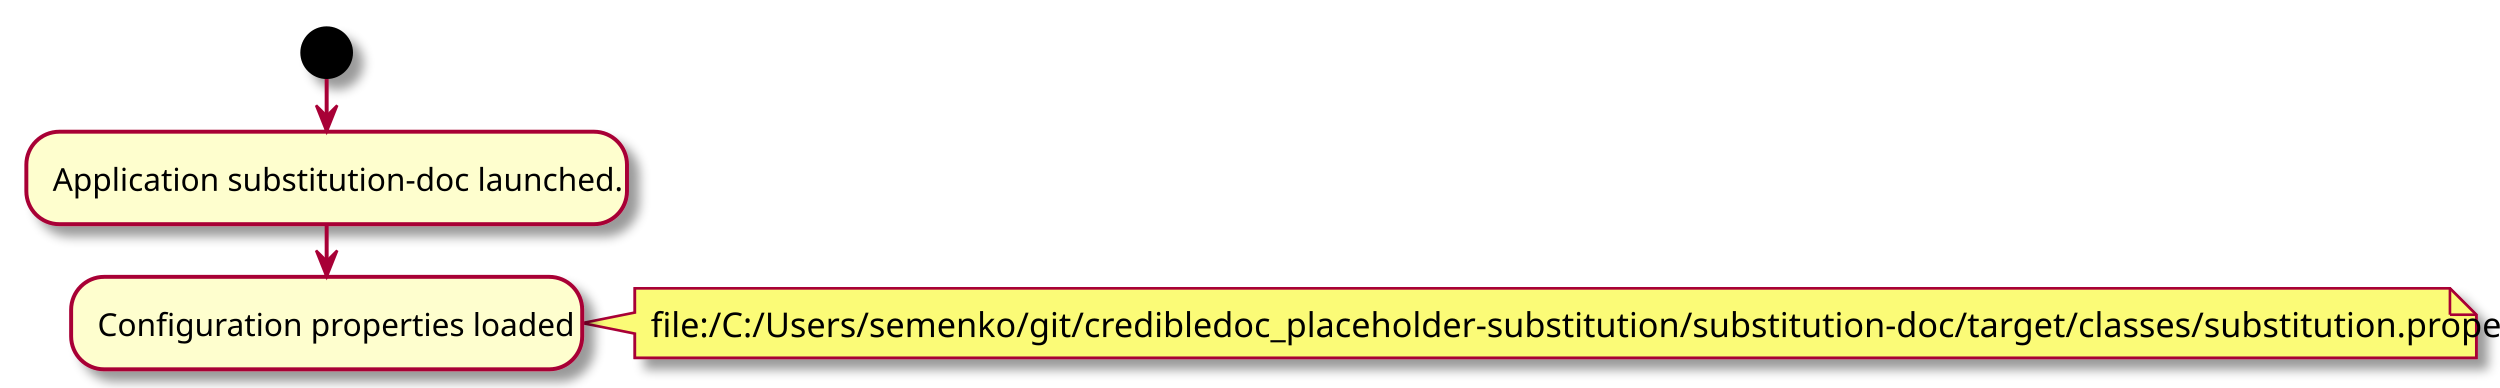
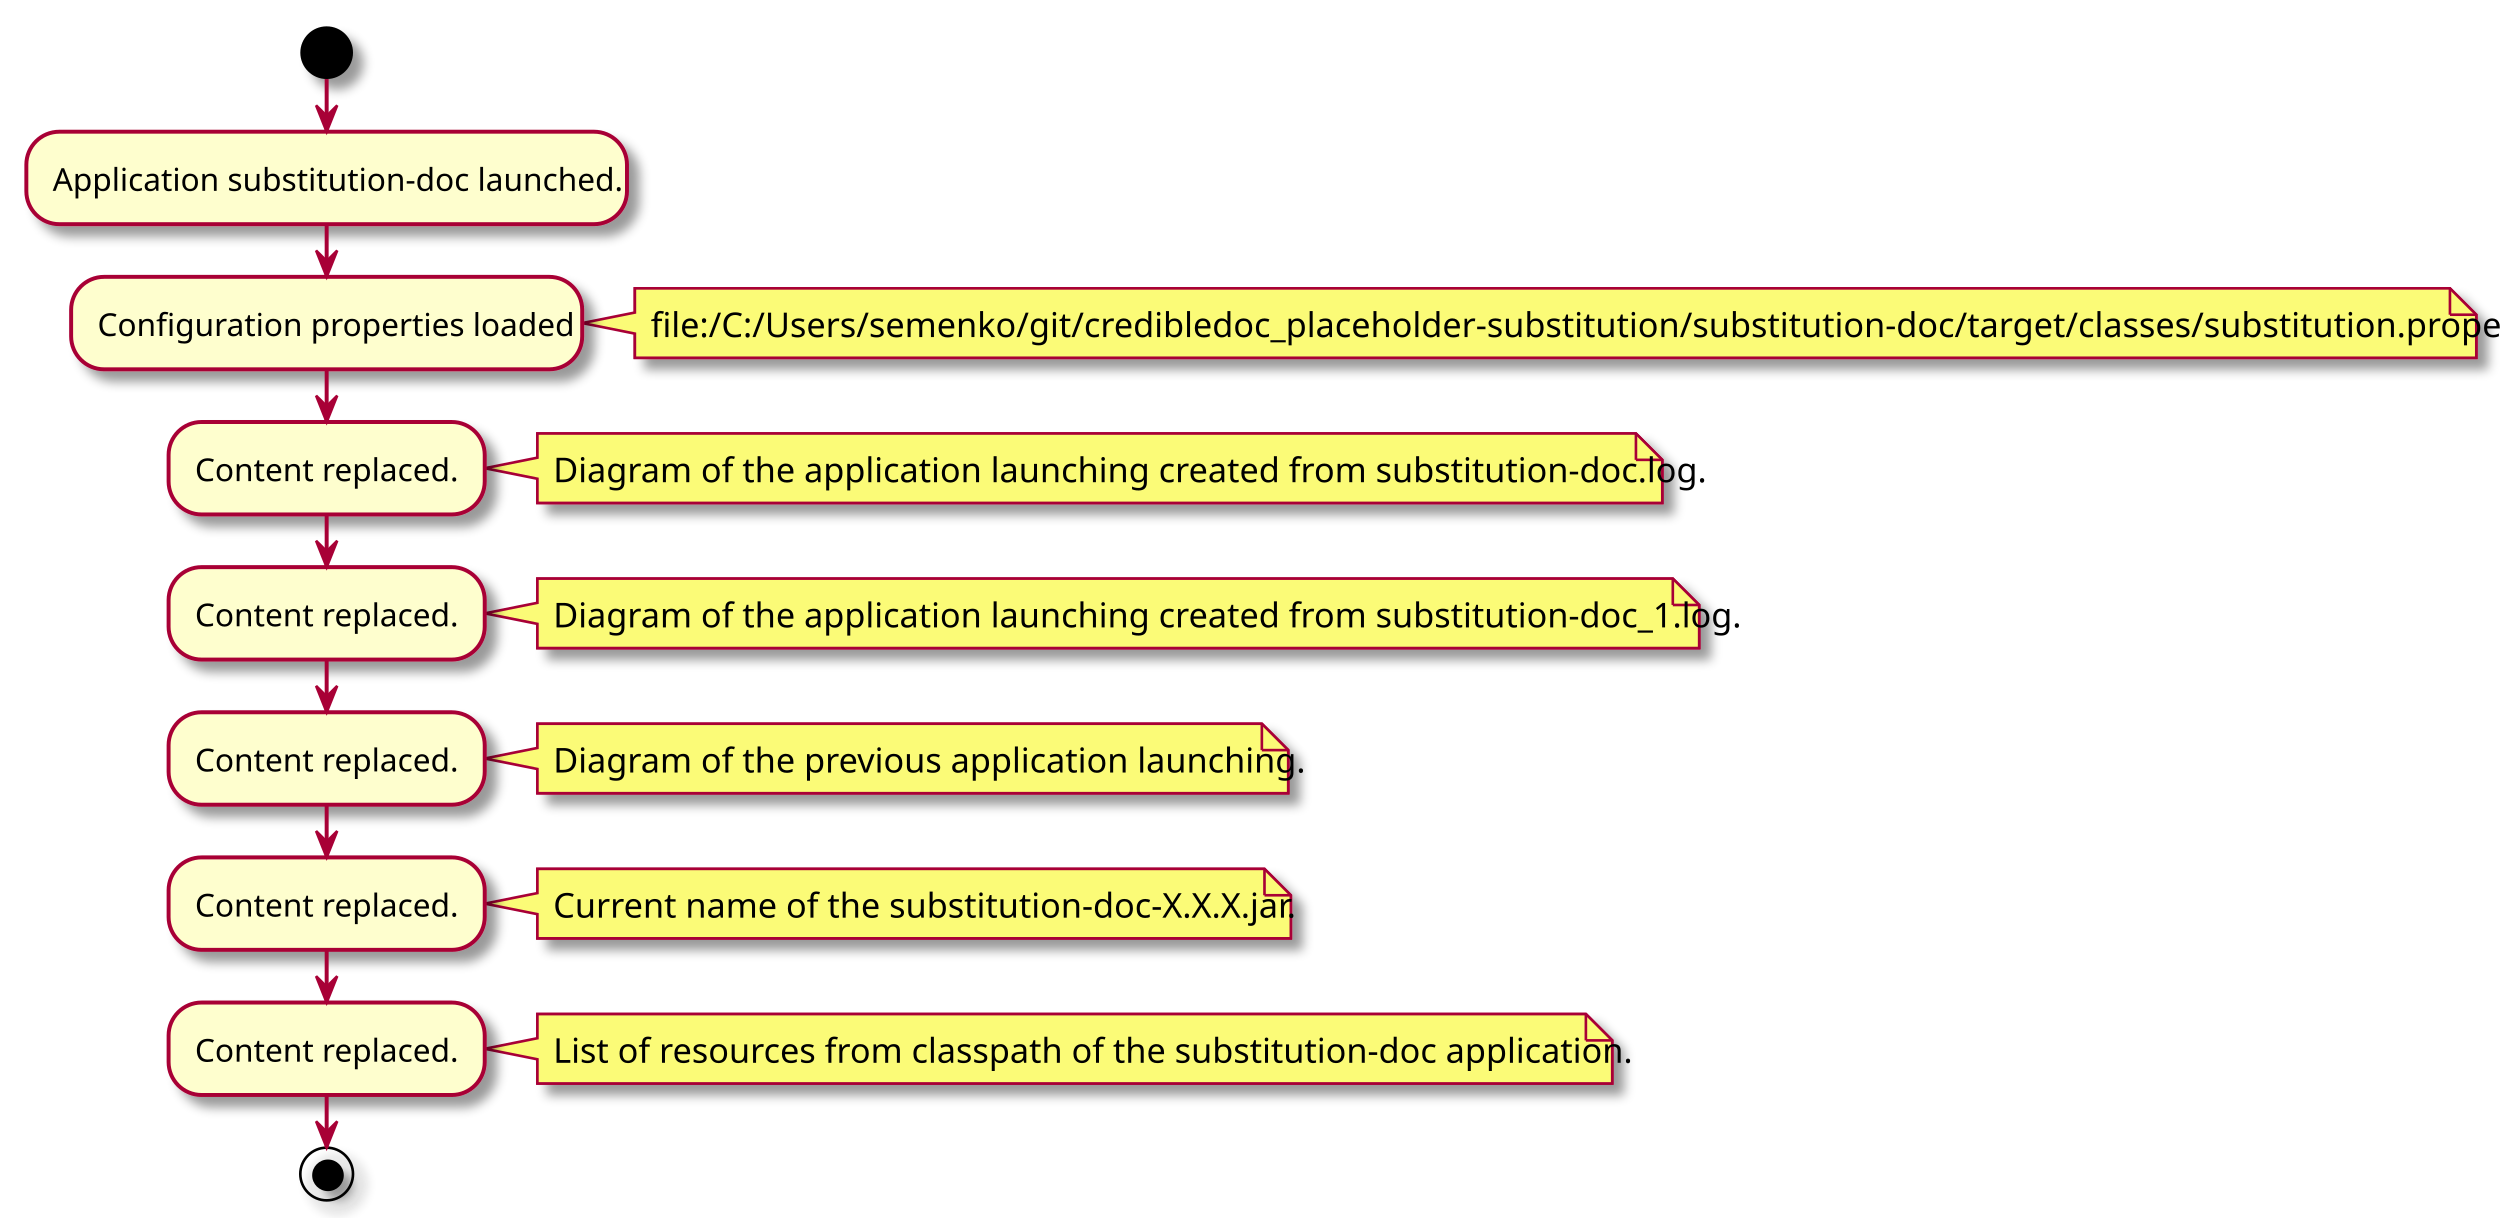
- <svg xmlns="http://www.w3.org/2000/svg" contentScriptType="application/ecmascript" contentStyleType="text/css" height="147px" preserveAspectRatio="none" style="width:949px;height:147px;" version="1.1" viewBox="0 0 949 147" width="949px" zoomAndPan="magnify">
+ <svg xmlns="http://www.w3.org/2000/svg" contentScriptType="application/ecmascript" contentStyleType="text/css" height="462px" preserveAspectRatio="none" style="width:949px;height:462px;" version="1.1" viewBox="0 0 949 462" width="949px" zoomAndPan="magnify">
  <defs>
-     <filter height="300%" id="fl7o2ac" width="300%" x="-1" y="-1">
+     <filter height="300%" id="f4qh43o" width="300%" x="-1" y="-1">
      <feGaussianBlur result="blurOut" stdDeviation="2.0" />
      <feColorMatrix in="blurOut" result="blurOut2" type="matrix" values="0 0 0 0 0 0 0 0 0 0 0 0 0 0 0 0 0 0 .4 0" />
      <feOffset dx="4.0" dy="4.0" in="blurOut2" result="blurOut3" />
      <feBlend in="SourceGraphic" in2="blurOut3" mode="normal" />
    </filter>
  </defs>
  <g>
-     <ellipse cx="124" cy="20" fill="#000000" filter="url(#fl7o2ac)" rx="10" ry="10" style="stroke: none; stroke-width: 1.0;" />
-     <rect fill="#FEFECE" filter="url(#fl7o2ac)" height="35.094" rx="12.5" ry="12.5" style="stroke: #A80036; stroke-width: 1.5;" width="228" x="10" y="50" />
+     <ellipse cx="124" cy="20" fill="#000000" filter="url(#f4qh43o)" rx="10" ry="10" style="stroke: none; stroke-width: 1.0;" />
+     <rect fill="#FEFECE" filter="url(#f4qh43o)" height="35.094" rx="12.5" ry="12.5" style="stroke: #A80036; stroke-width: 1.5;" width="228" x="10" y="50" />
    <text fill="#000000" font-family="sans-serif" font-size="12" lengthAdjust="spacingAndGlyphs" textLength="208" x="20" y="72.457">Application substitution-doc launched.</text>
-     <polygon fill="#FBFB77" filter="url(#fl7o2ac)" points="241,109.465,241,135.816,940,135.816,940,119.465,930,109.465,241,109.465" style="stroke: #A80036; stroke-width: 1.0;" />
+     <polygon fill="#FBFB77" filter="url(#f4qh43o)" points="241,109.465,241,135.816,940,135.816,940,119.465,930,109.465,241,109.465" style="stroke: #A80036; stroke-width: 1.0;" />
    <polygon fill="#FBFB77" points="241,109.465,241,118.641,221,122.641,241,126.641,241,135.816,940,135.816,940,119.465,930,109.465,241,109.465" style="stroke: #A80036; stroke-width: 1.0;" />
    <line style="stroke: #A80036; stroke-width: 1.0;" x1="930" x2="930" y1="109.465" y2="119.465" />
    <line style="stroke: #A80036; stroke-width: 1.0;" x1="940" x2="930" y1="119.465" y2="119.465" />
    <text fill="#000000" font-family="sans-serif" font-size="13" lengthAdjust="spacingAndGlyphs" textLength="678" x="247" y="127.96">file:/C:/Users/semenko/git/credibledoc_placeholder-substitution/substitution-doc/target/classes/substitution.properties</text>
-     <rect fill="#FEFECE" filter="url(#fl7o2ac)" height="35.094" rx="12.5" ry="12.5" style="stroke: #A80036; stroke-width: 1.5;" width="194" x="27" y="105.094" />
+     <rect fill="#FEFECE" filter="url(#f4qh43o)" height="35.094" rx="12.5" ry="12.5" style="stroke: #A80036; stroke-width: 1.5;" width="194" x="27" y="105.094" />
    <text fill="#000000" font-family="sans-serif" font-size="12" lengthAdjust="spacingAndGlyphs" textLength="174" x="37" y="127.551">Configuration properties loaded</text>
+     <polygon fill="#FBFB77" filter="url(#f4qh43o)" points="204,164.559,204,190.91,631,190.91,631,174.559,621,164.559,204,164.559" style="stroke: #A80036; stroke-width: 1.0;" />
+     <polygon fill="#FBFB77" points="204,164.559,204,173.734,184,177.734,204,181.734,204,190.91,631,190.91,631,174.559,621,164.559,204,164.559" style="stroke: #A80036; stroke-width: 1.0;" />
+     <line style="stroke: #A80036; stroke-width: 1.0;" x1="621" x2="621" y1="164.559" y2="174.559" />
+     <line style="stroke: #A80036; stroke-width: 1.0;" x1="631" x2="621" y1="174.559" y2="174.559" />
+     <text fill="#000000" font-family="sans-serif" font-size="13" lengthAdjust="spacingAndGlyphs" textLength="406" x="210" y="183.054">Diagram of the application launching created from substitution-doc.log.</text>
+     <rect fill="#FEFECE" filter="url(#f4qh43o)" height="35.094" rx="12.5" ry="12.5" style="stroke: #A80036; stroke-width: 1.5;" width="120" x="64" y="160.188" />
+     <text fill="#000000" font-family="sans-serif" font-size="12" lengthAdjust="spacingAndGlyphs" textLength="97" x="74" y="182.644">Content replaced.</text>
+     <polygon fill="#FBFB77" filter="url(#f4qh43o)" points="204,219.652,204,246.004,645,246.004,645,229.652,635,219.652,204,219.652" style="stroke: #A80036; stroke-width: 1.0;" />
+     <polygon fill="#FBFB77" points="204,219.652,204,228.828,184,232.828,204,236.828,204,246.004,645,246.004,645,229.652,635,219.652,204,219.652" style="stroke: #A80036; stroke-width: 1.0;" />
+     <line style="stroke: #A80036; stroke-width: 1.0;" x1="635" x2="635" y1="219.652" y2="229.652" />
+     <line style="stroke: #A80036; stroke-width: 1.0;" x1="645" x2="635" y1="229.652" y2="229.652" />
+     <text fill="#000000" font-family="sans-serif" font-size="13" lengthAdjust="spacingAndGlyphs" textLength="420" x="210" y="238.148">Diagram of the application launching created from substitution-doc_1.log.</text>
+     <rect fill="#FEFECE" filter="url(#f4qh43o)" height="35.094" rx="12.5" ry="12.5" style="stroke: #A80036; stroke-width: 1.5;" width="120" x="64" y="215.281" />
+     <text fill="#000000" font-family="sans-serif" font-size="12" lengthAdjust="spacingAndGlyphs" textLength="97" x="74" y="237.738">Content replaced.</text>
+     <polygon fill="#FBFB77" filter="url(#f4qh43o)" points="204,274.746,204,301.098,489,301.098,489,284.746,479,274.746,204,274.746" style="stroke: #A80036; stroke-width: 1.0;" />
+     <polygon fill="#FBFB77" points="204,274.746,204,283.922,184,287.922,204,291.922,204,301.098,489,301.098,489,284.746,479,274.746,204,274.746" style="stroke: #A80036; stroke-width: 1.0;" />
+     <line style="stroke: #A80036; stroke-width: 1.0;" x1="479" x2="479" y1="274.746" y2="284.746" />
+     <line style="stroke: #A80036; stroke-width: 1.0;" x1="489" x2="479" y1="284.746" y2="284.746" />
+     <text fill="#000000" font-family="sans-serif" font-size="13" lengthAdjust="spacingAndGlyphs" textLength="264" x="210" y="293.241">Diagram of the previous application launching.</text>
+     <rect fill="#FEFECE" filter="url(#f4qh43o)" height="35.094" rx="12.5" ry="12.5" style="stroke: #A80036; stroke-width: 1.5;" width="120" x="64" y="270.375" />
+     <text fill="#000000" font-family="sans-serif" font-size="12" lengthAdjust="spacingAndGlyphs" textLength="97" x="74" y="292.832">Content replaced.</text>
+     <polygon fill="#FBFB77" filter="url(#f4qh43o)" points="204,329.84,204,356.191,490,356.191,490,339.84,480,329.84,204,329.84" style="stroke: #A80036; stroke-width: 1.0;" />
+     <polygon fill="#FBFB77" points="204,329.84,204,339.016,184,343.016,204,347.016,204,356.191,490,356.191,490,339.84,480,329.84,204,329.84" style="stroke: #A80036; stroke-width: 1.0;" />
+     <line style="stroke: #A80036; stroke-width: 1.0;" x1="480" x2="480" y1="329.84" y2="339.84" />
+     <line style="stroke: #A80036; stroke-width: 1.0;" x1="490" x2="480" y1="339.84" y2="339.84" />
+     <text fill="#000000" font-family="sans-serif" font-size="13" lengthAdjust="spacingAndGlyphs" textLength="265" x="210" y="348.335">Current name of the substitution-doc-X.X.X.jar.</text>
+     <rect fill="#FEFECE" filter="url(#f4qh43o)" height="35.094" rx="12.5" ry="12.5" style="stroke: #A80036; stroke-width: 1.5;" width="120" x="64" y="325.469" />
+     <text fill="#000000" font-family="sans-serif" font-size="12" lengthAdjust="spacingAndGlyphs" textLength="97" x="74" y="347.926">Content replaced.</text>
+     <polygon fill="#FBFB77" filter="url(#f4qh43o)" points="204,384.934,204,411.285,612,411.285,612,394.934,602,384.934,204,384.934" style="stroke: #A80036; stroke-width: 1.0;" />
+     <polygon fill="#FBFB77" points="204,384.934,204,394.109,184,398.109,204,402.109,204,411.285,612,411.285,612,394.934,602,384.934,204,384.934" style="stroke: #A80036; stroke-width: 1.0;" />
+     <line style="stroke: #A80036; stroke-width: 1.0;" x1="602" x2="602" y1="384.934" y2="394.934" />
+     <line style="stroke: #A80036; stroke-width: 1.0;" x1="612" x2="602" y1="394.934" y2="394.934" />
+     <text fill="#000000" font-family="sans-serif" font-size="13" lengthAdjust="spacingAndGlyphs" textLength="387" x="210" y="403.429">List of resources from classpath of the substitution-doc application.</text>
+     <rect fill="#FEFECE" filter="url(#f4qh43o)" height="35.094" rx="12.5" ry="12.5" style="stroke: #A80036; stroke-width: 1.5;" width="120" x="64" y="380.562" />
+     <text fill="#000000" font-family="sans-serif" font-size="12" lengthAdjust="spacingAndGlyphs" textLength="97" x="74" y="403.019">Content replaced.</text>
+     <ellipse cx="124" cy="445.656" fill="none" filter="url(#f4qh43o)" rx="10" ry="10" style="stroke: #000000; stroke-width: 1.0;" />
+     <ellipse cx="124.5" cy="446.156" fill="#000000" filter="url(#f4qh43o)" rx="6" ry="6" style="stroke: none; stroke-width: 1.0;" />
    <line style="stroke: #A80036; stroke-width: 1.5;" x1="124" x2="124" y1="30" y2="50" />
    <polygon fill="#A80036" points="120,40,124,50,128,40,124,44" style="stroke: #A80036; stroke-width: 1.0;" />
    <line style="stroke: #A80036; stroke-width: 1.5;" x1="124" x2="124" y1="85.094" y2="105.094" />
    <polygon fill="#A80036" points="120,95.094,124,105.094,128,95.094,124,99.094" style="stroke: #A80036; stroke-width: 1.0;" />
+     <line style="stroke: #A80036; stroke-width: 1.5;" x1="124" x2="124" y1="140.188" y2="160.188" />
+     <polygon fill="#A80036" points="120,150.188,124,160.188,128,150.188,124,154.188" style="stroke: #A80036; stroke-width: 1.0;" />
+     <line style="stroke: #A80036; stroke-width: 1.5;" x1="124" x2="124" y1="195.281" y2="215.281" />
+     <polygon fill="#A80036" points="120,205.281,124,215.281,128,205.281,124,209.281" style="stroke: #A80036; stroke-width: 1.0;" />
+     <line style="stroke: #A80036; stroke-width: 1.5;" x1="124" x2="124" y1="250.375" y2="270.375" />
+     <polygon fill="#A80036" points="120,260.375,124,270.375,128,260.375,124,264.375" style="stroke: #A80036; stroke-width: 1.0;" />
+     <line style="stroke: #A80036; stroke-width: 1.5;" x1="124" x2="124" y1="305.469" y2="325.469" />
+     <polygon fill="#A80036" points="120,315.469,124,325.469,128,315.469,124,319.469" style="stroke: #A80036; stroke-width: 1.0;" />
+     <line style="stroke: #A80036; stroke-width: 1.5;" x1="124" x2="124" y1="360.562" y2="380.562" />
+     <polygon fill="#A80036" points="120,370.562,124,380.562,128,370.562,124,374.562" style="stroke: #A80036; stroke-width: 1.0;" />
+     <line style="stroke: #A80036; stroke-width: 1.5;" x1="124" x2="124" y1="415.656" y2="435.656" />
+     <polygon fill="#A80036" points="120,425.656,124,435.656,128,425.656,124,429.656" style="stroke: #A80036; stroke-width: 1.0;" />
  </g>
</svg>
